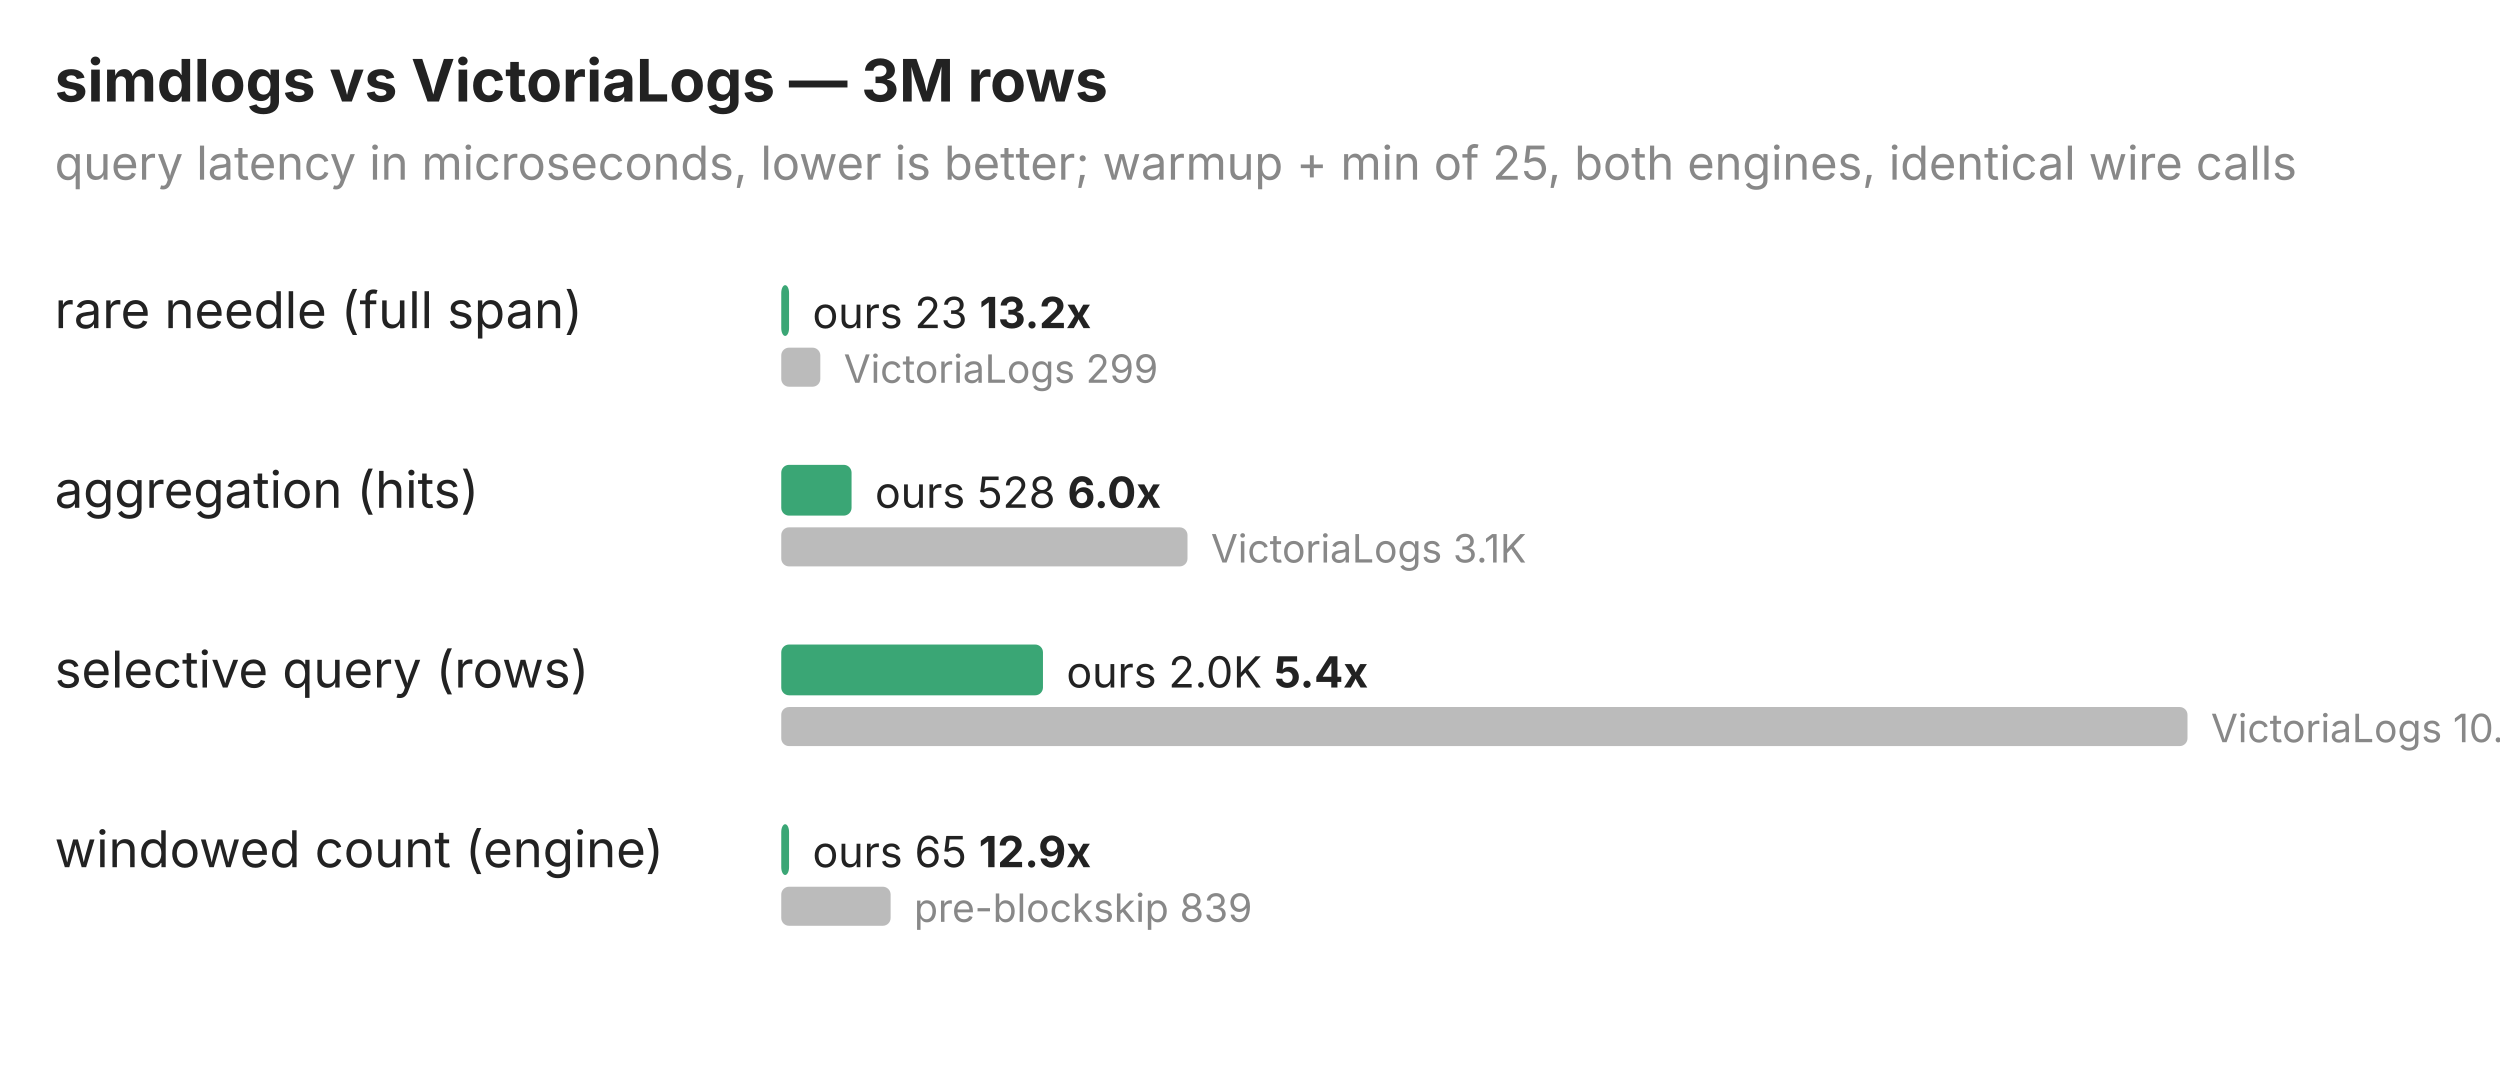
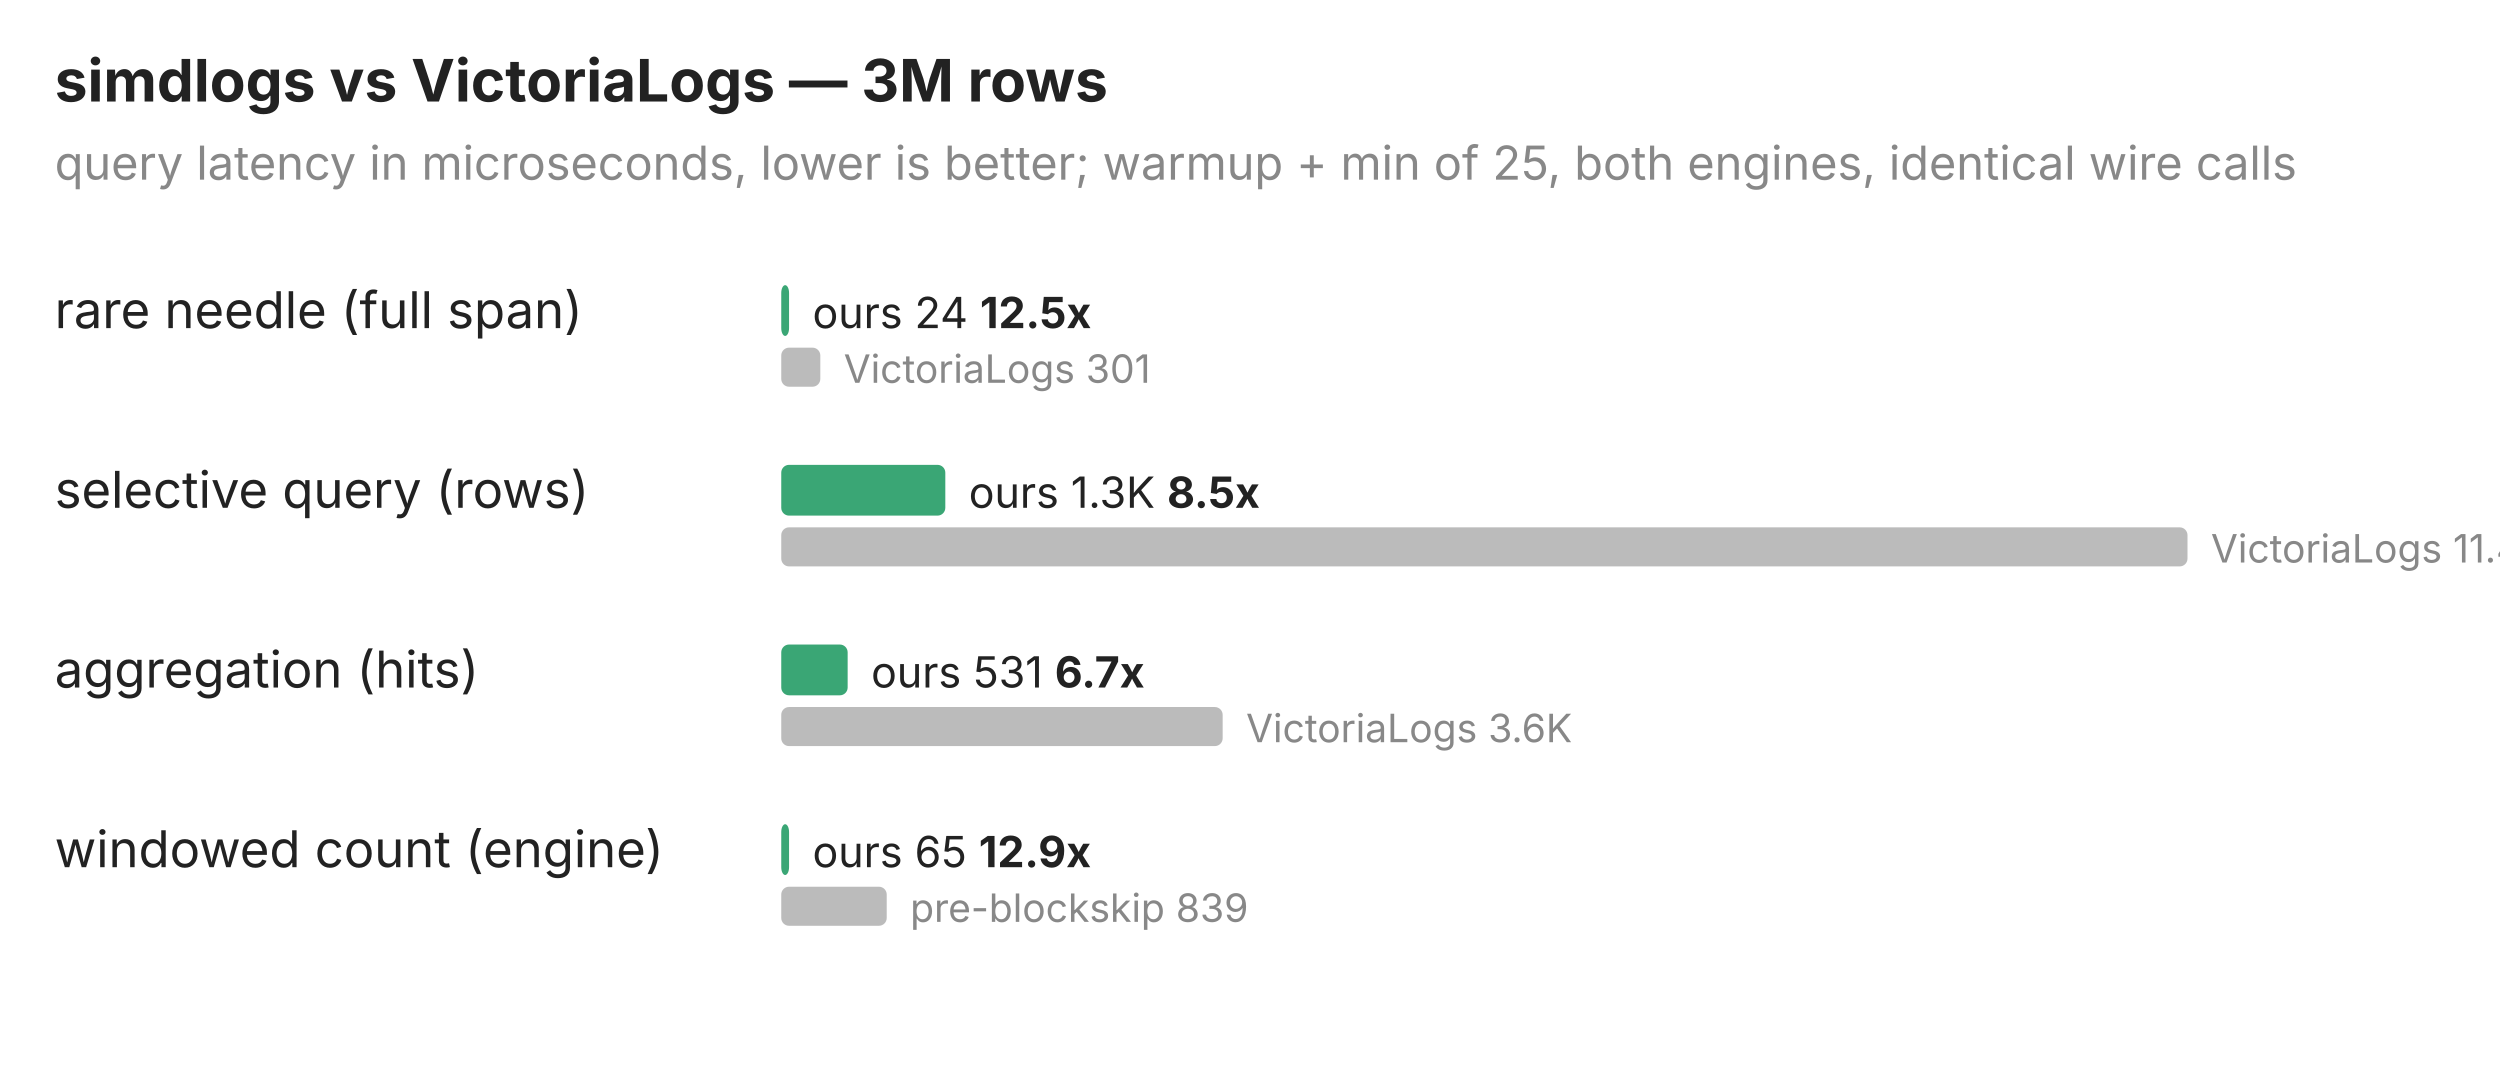
<svg xmlns="http://www.w3.org/2000/svg" width="640" height="274" font-family="system-ui,-apple-system,sans-serif" font-size="13">
  <style>text{fill:#222}.mut{fill:#888}@media(prefers-color-scheme:dark){text{fill:#e0e0e0}.mut{fill:#999}}</style>
  <text x="14" y="26" font-size="15" font-weight="700">simdlogs vs VictoriaLogs — 3M rows</text>
  <text x="14" y="46" class="mut" font-size="12">query latency in microseconds, lower is better; warmup + min of 25, both engines, identical wire calls</text>
  <text x="14" y="84">rare needle (full span)</text>
  <rect x="200" y="73" width="2" height="13" rx="2" fill="#3aa675" />
-   <text x="208" y="84" font-size="11">ours 23  <tspan font-weight="700">13.2x</tspan>
+   <text x="208" y="84" font-size="11">ours 24  <tspan font-weight="700">12.5x</tspan>
  </text>
  <rect x="200" y="89" width="10" height="10" rx="2" fill="#bbb" />
-   <text x="216" y="98" class="mut" font-size="10">VictoriaLogs 299</text>
-   <text x="14" y="130">aggregation (hits)</text>
-   <rect x="200" y="119" width="18" height="13" rx="2" fill="#3aa675" />
-   <text x="224" y="130" font-size="11">ours 528  <tspan font-weight="700">6.0x</tspan>
+   <text x="216" y="98" class="mut" font-size="10">VictoriaLogs 301</text>
+   <text x="14" y="130">selective query (rows)</text>
+   <rect x="200" y="119" width="42" height="13" rx="2" fill="#3aa675" />
+   <text x="248" y="130" font-size="11">ours 1.3K  <tspan font-weight="700">8.5x</tspan>
  </text>
-   <rect x="200" y="135" width="104" height="10" rx="2" fill="#bbb" />
-   <text x="310" y="144" class="mut" font-size="10">VictoriaLogs 3.1K</text>
-   <text x="14" y="176">selective query (rows)</text>
-   <rect x="200" y="165" width="67" height="13" rx="2" fill="#3aa675" />
-   <text x="273" y="176" font-size="11">ours 2.0K  <tspan font-weight="700">5.4x</tspan>
+   <rect x="200" y="135" width="360" height="10" rx="2" fill="#bbb" />
+   <text x="566" y="144" class="mut" font-size="10">VictoriaLogs 11.4K</text>
+   <text x="14" y="176">aggregation (hits)</text>
+   <rect x="200" y="165" width="17" height="13" rx="2" fill="#3aa675" />
+   <text x="223" y="176" font-size="11">ours 531  <tspan font-weight="700">6.7x</tspan>
  </text>
-   <rect x="200" y="181" width="360" height="10" rx="2" fill="#bbb" />
-   <text x="566" y="190" class="mut" font-size="10">VictoriaLogs 10.8K</text>
+   <rect x="200" y="181" width="113" height="10" rx="2" fill="#bbb" />
+   <text x="319" y="190" class="mut" font-size="10">VictoriaLogs 3.6K</text>
  <text x="14" y="222">windowed count (engine)</text>
  <rect x="200" y="211" width="2" height="13" rx="2" fill="#3aa675" />
  <text x="208" y="222" font-size="11">ours 65  <tspan font-weight="700">12.9x</tspan>
  </text>
-   <rect x="200" y="227" width="28" height="10" rx="2" fill="#bbb" />
-   <text x="234" y="236" class="mut" font-size="10">pre-blockskip 839</text>
+   <rect x="200" y="227" width="27" height="10" rx="2" fill="#bbb" />
+   <text x="233" y="236" class="mut" font-size="10">pre-blockskip 839</text>
</svg>
